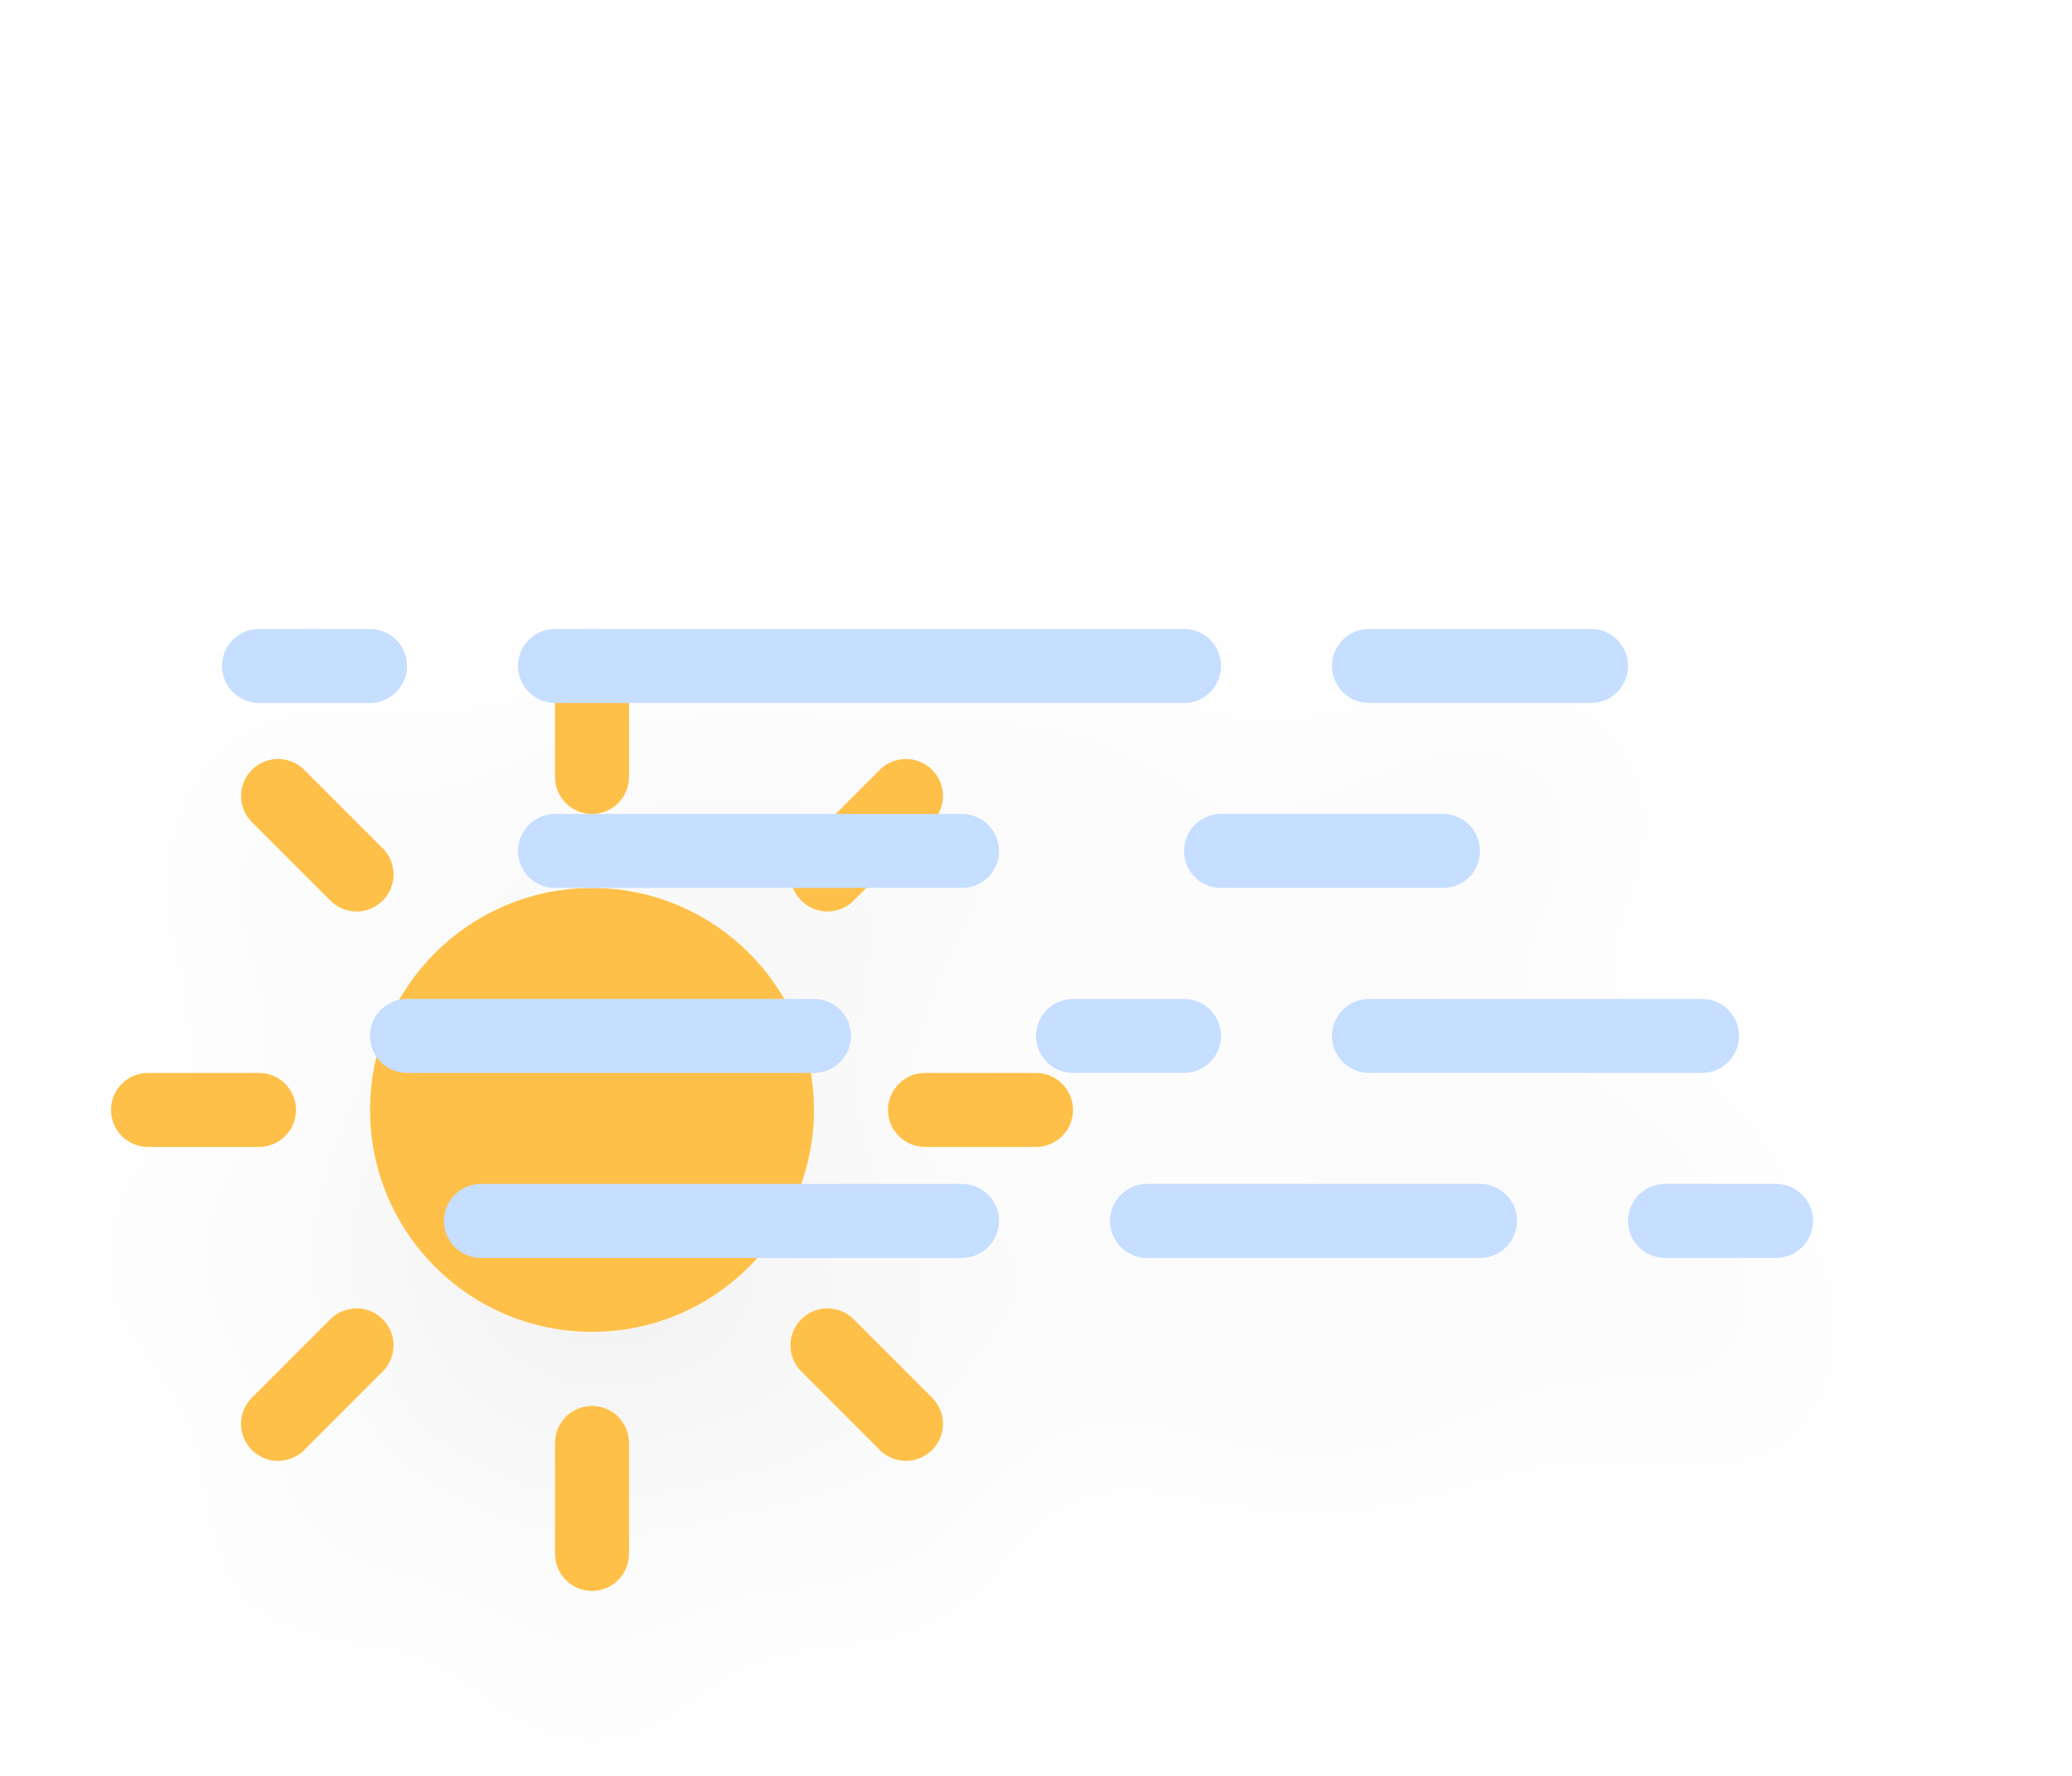
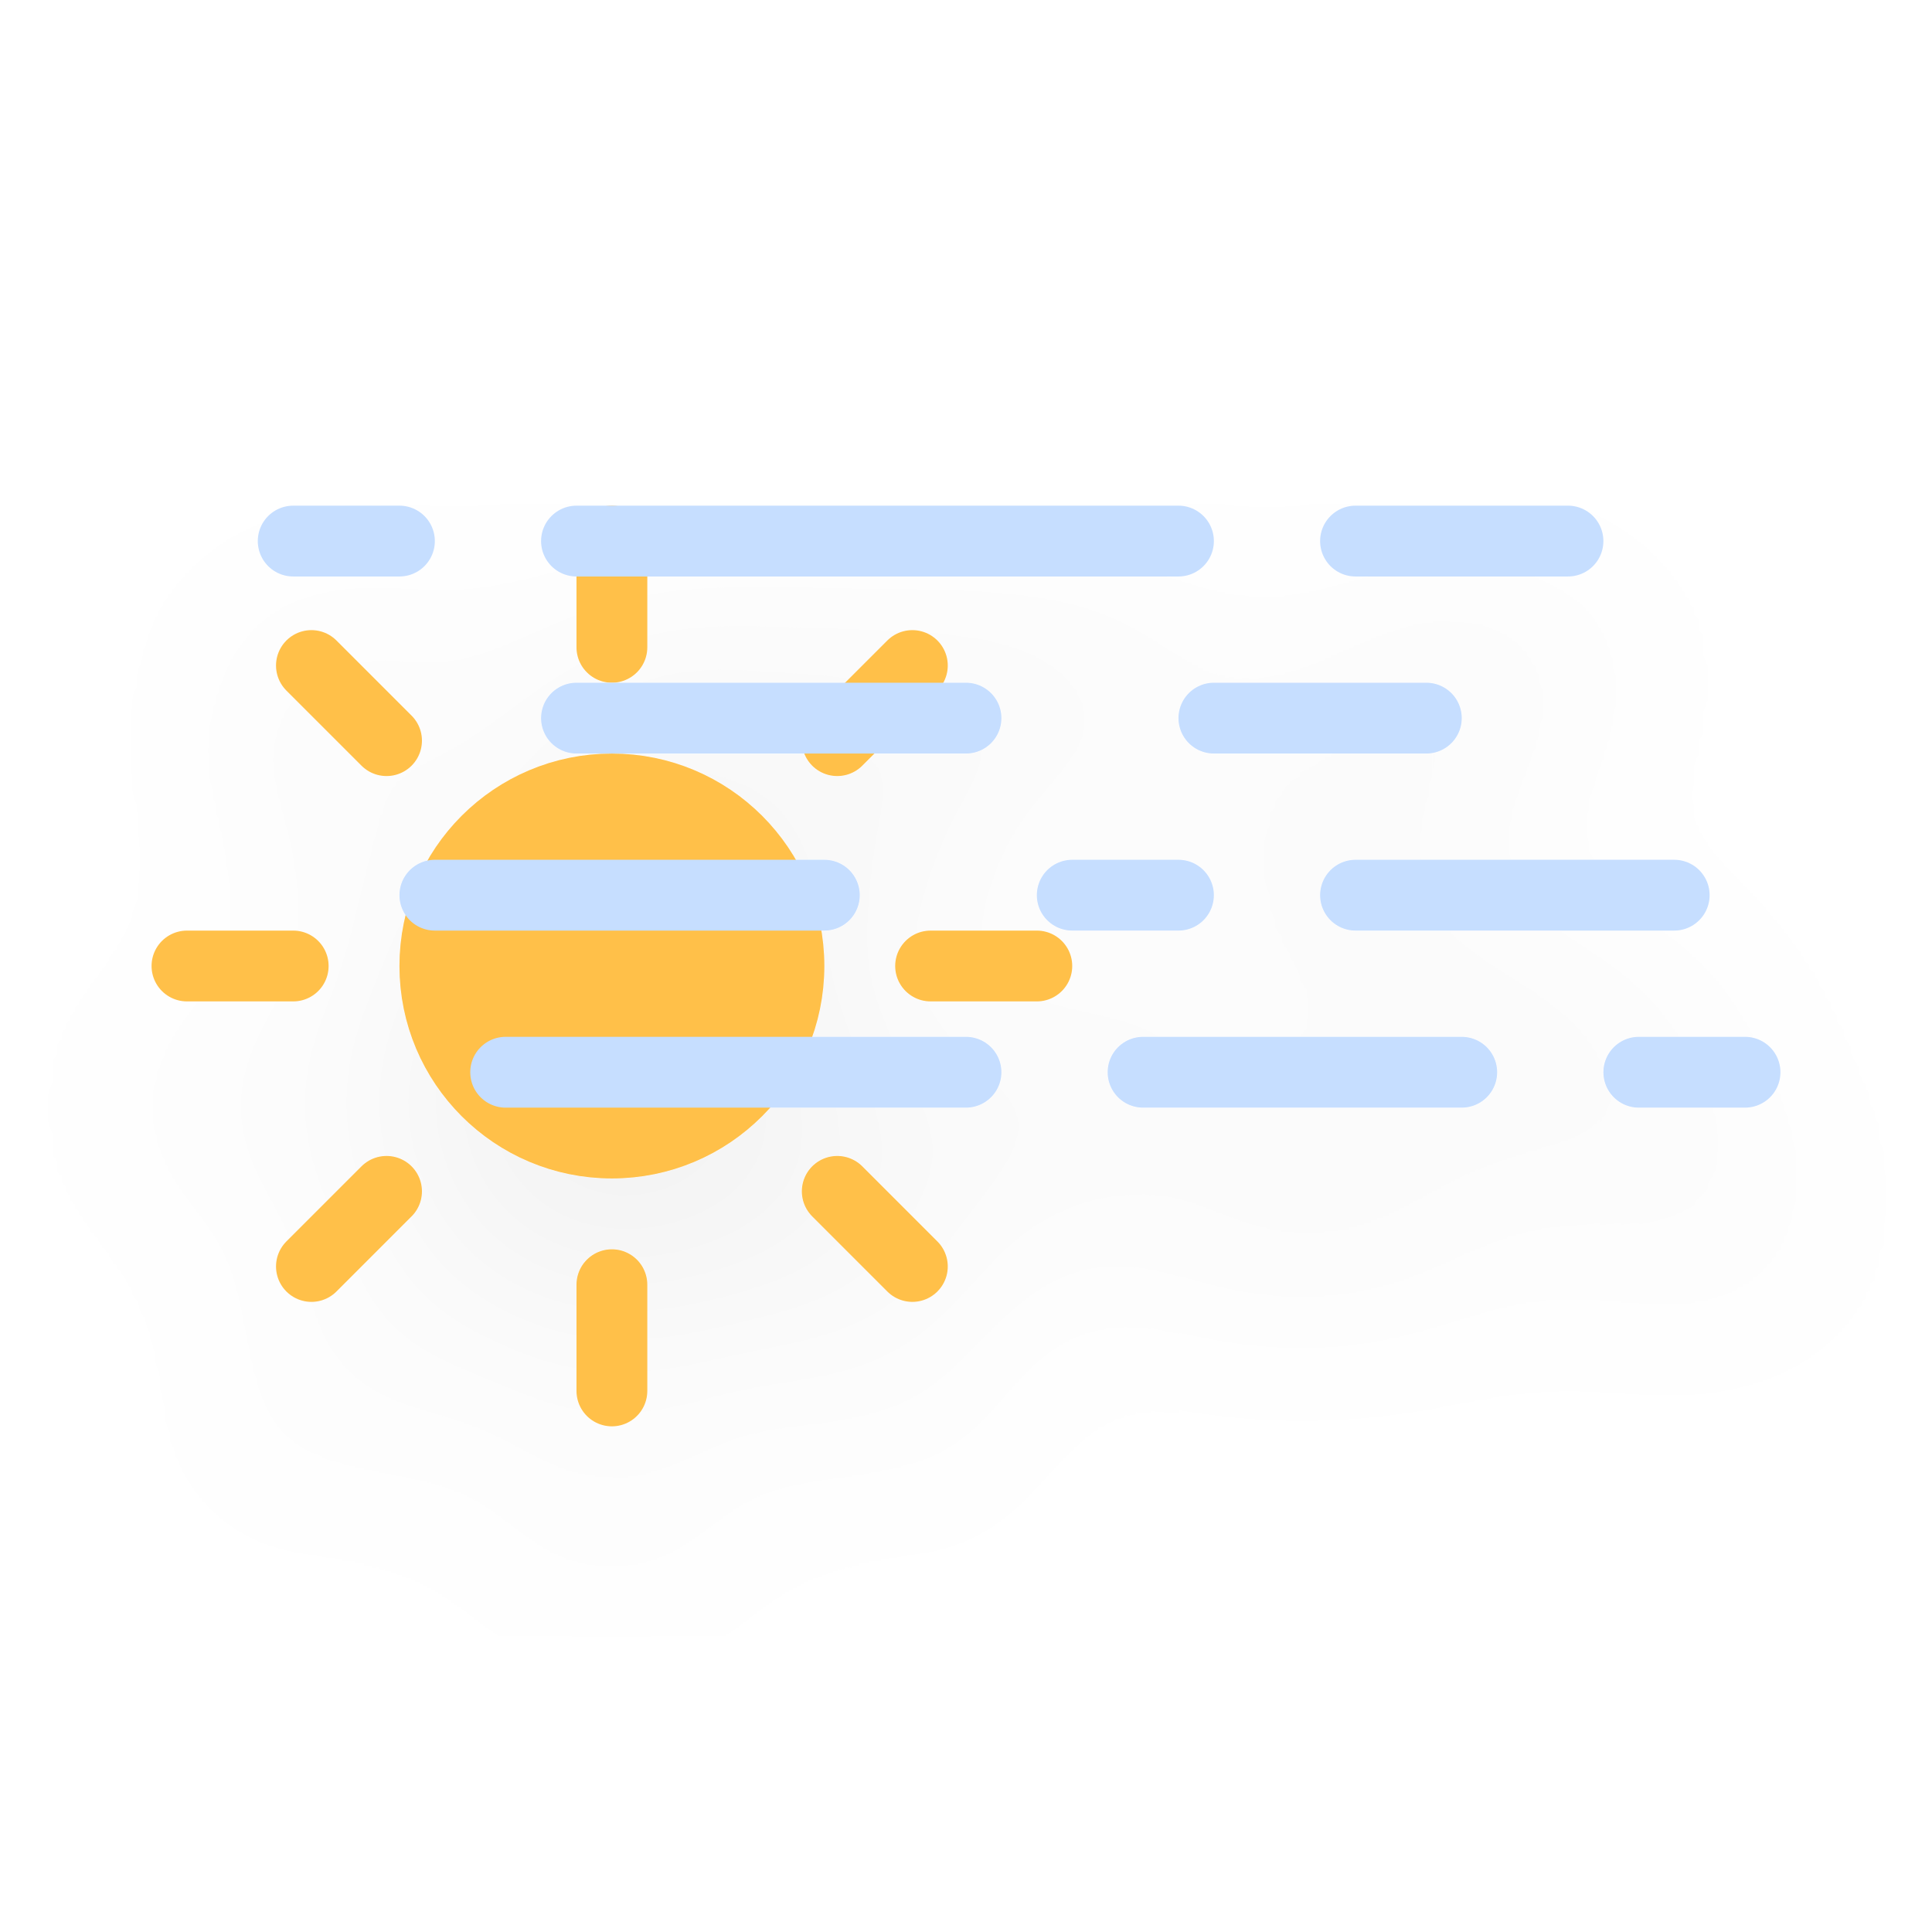
- <svg xmlns="http://www.w3.org/2000/svg" width="56" height="48" version="1.1">
+ <svg xmlns="http://www.w3.org/2000/svg" width="64" height="64" viewBox="-1.28 2.72 54.56 54.56" version="1.1">
  <defs>
    <filter id="blur" x="-.207" y="-.211" width="1.403" height="1.5">
      <feGaussianBlur in="SourceAlpha" stdDeviation="3" />
      <feOffset dx="0" dy="4" result="offsetblur" />
      <feComponentTransfer>
        <feFuncA slope="0.05" type="linear" />
      </feComponentTransfer>
      <feMerge>
        <feMergeNode />
        <feMergeNode in="SourceGraphic" />
      </feMerge>
    </filter>
    <style type="text/css">
      
      /*
** SUN
*/
      @keyframes am-weather-sun {
        0% {
          -webkit-transform: rotate(0deg);
          -moz-transform: rotate(0deg);
          -ms-transform: rotate(0deg);
          transform: rotate(0deg);
        }

        100% {
          -webkit-transform: rotate(360deg);
          -moz-transform: rotate(360deg);
          -ms-transform: rotate(360deg);
          transform: rotate(360deg);
        }
      }

      .am-weather-sun {
        -webkit-animation-name: am-weather-sun;
        -moz-animation-name: am-weather-sun;
        -ms-animation-name: am-weather-sun;
        animation-name: am-weather-sun;
        -webkit-animation-duration: 9s;
        -moz-animation-duration: 9s;
        -ms-animation-duration: 9s;
        animation-duration: 9s;
        -webkit-animation-timing-function: linear;
        -moz-animation-timing-function: linear;
        -ms-animation-timing-function: linear;
        animation-timing-function: linear;
        -webkit-animation-iteration-count: infinite;
        -moz-animation-iteration-count: infinite;
        -ms-animation-iteration-count: infinite;
        animation-iteration-count: infinite;
      }

      /*
** FOG
*/
      @keyframes am-weather-fog-1 {
        0% {
          transform: translate(0px, 0px)
        }

        50% {
          transform: translate(7px, 0px)
        }

        100% {
          transform: translate(0px, 0px)
        }
      }

      .am-weather-fog-1 {
        -webkit-animation-name: am-weather-fog-1;
        -moz-animation-name: am-weather-fog-1;
        -ms-animation-name: am-weather-fog-1;
        animation-name: am-weather-fog-1;
        -webkit-animation-duration: 8s;
        -moz-animation-duration: 8s;
        -ms-animation-duration: 8s;
        animation-duration: 8s;
        -webkit-animation-timing-function: linear;
        -moz-animation-timing-function: linear;
        -ms-animation-timing-function: linear;
        animation-timing-function: linear;
        -webkit-animation-iteration-count: infinite;
        -moz-animation-iteration-count: infinite;
        -ms-animation-iteration-count: infinite;
        animation-iteration-count: infinite;
      }

      @keyframes am-weather-fog-2 {
        0% {
          transform: translate(0px, 0px)
        }

        21.05% {
          transform: translate(-6px, 0px)
        }

        78.95% {
          transform: translate(9px, 0px)
        }

        100% {
          transform: translate(0px, 0px)
        }
      }

      .am-weather-fog-2 {
        -webkit-animation-name: am-weather-fog-2;
        -moz-animation-name: am-weather-fog-2;
        -ms-animation-name: am-weather-fog-2;
        animation-name: am-weather-fog-2;
        -webkit-animation-duration: 20s;
        -moz-animation-duration: 20s;
        -ms-animation-duration: 20s;
        animation-duration: 20s;
        -webkit-animation-timing-function: linear;
        -moz-animation-timing-function: linear;
        -ms-animation-timing-function: linear;
        animation-timing-function: linear;
        -webkit-animation-iteration-count: infinite;
        -moz-animation-iteration-count: infinite;
        -ms-animation-iteration-count: infinite;
        animation-iteration-count: infinite;
      }

      @keyframes am-weather-fog-3 {
        0% {
          transform: translate(0px, 0px)
        }

        25% {
          transform: translate(4px, 0px)
        }

        75% {
          transform: translate(-4px, 0px)
        }

        100% {
          transform: translate(0px, 0px)
        }
      }

      .am-weather-fog-3 {
        -webkit-animation-name: am-weather-fog-3;
        -moz-animation-name: am-weather-fog-3;
        -ms-animation-name: am-weather-fog-3;
        animation-name: am-weather-fog-3;
        -webkit-animation-duration: 6s;
        -moz-animation-duration: 6s;
        -ms-animation-duration: 6s;
        animation-duration: 6s;
        -webkit-animation-timing-function: linear;
        -moz-animation-timing-function: linear;
        -ms-animation-timing-function: linear;
        animation-timing-function: linear;
        -webkit-animation-iteration-count: infinite;
        -moz-animation-iteration-count: infinite;
        -ms-animation-iteration-count: infinite;
        animation-iteration-count: infinite;
      }

      @keyframes am-weather-fog-4 {
        0% {
          transform: translate(0px, 0px)
        }

        50% {
          transform: translate(-4px, 0px)
        }

        100% {
          transform: translate(0px, 0px)
        }
      }

      .am-weather-fog-4 {
        -webkit-animation-name: am-weather-fog-4;
        -moz-animation-name: am-weather-fog-4;
        -ms-animation-name: am-weather-fog-4;
        animation-name: am-weather-fog-4;
        -webkit-animation-duration: 6s;
        -moz-animation-duration: 6s;
        -ms-animation-duration: 6s;
        animation-duration: 6s;
        -webkit-animation-timing-function: linear;
        -moz-animation-timing-function: linear;
        -ms-animation-timing-function: linear;
        animation-timing-function: linear;
        -webkit-animation-iteration-count: infinite;
        -moz-animation-iteration-count: infinite;
        -ms-animation-iteration-count: infinite;
        animation-iteration-count: infinite;
      }
      
    </style>
  </defs>
  <g transform="translate(16,-2)" filter="url(#blur)">
    <g transform="translate(0,16)">
      <g class="am-weather-sun" transform="translate(0,16)">
        <line transform="translate(0,9)" y2="3" fill="none" stroke="#ffc04a" stroke-linecap="round" stroke-width="2" />
        <g transform="rotate(45)">
          <line transform="translate(0,9)" y2="3" fill="none" stroke="#ffc04a" stroke-linecap="round" stroke-width="2" />
        </g>
        <g transform="rotate(90)">
          <line transform="translate(0,9)" y2="3" fill="none" stroke="#ffc04a" stroke-linecap="round" stroke-width="2" />
        </g>
        <g transform="rotate(135)">
          <line transform="translate(0,9)" y2="3" fill="none" stroke="#ffc04a" stroke-linecap="round" stroke-width="2" />
        </g>
        <g transform="scale(-1)">
          <line transform="translate(0,9)" y2="3" fill="none" stroke="#ffc04a" stroke-linecap="round" stroke-width="2" />F
        </g>
        <g transform="rotate(225)">
          <line transform="translate(0,9)" y2="3" fill="none" stroke="#ffc04a" stroke-linecap="round" stroke-width="2" />
        </g>
        <g transform="rotate(-90)">
          <line transform="translate(0,9)" y2="3" fill="none" stroke="#ffc04a" stroke-linecap="round" stroke-width="2" />
        </g>
        <g transform="rotate(-45)">
          <line transform="translate(0,9)" y2="3" fill="none" stroke="#ffc04a" stroke-linecap="round" stroke-width="2" />
        </g>
        <circle r="5" fill="#ffc04a" stroke="#ffc04a" stroke-width="2" />
      </g>
    </g>
    <g class="am-weather-fog" transform="translate(-10,20)" fill="none" stroke="#c6deff" stroke-linecap="round" stroke-width="2">
      <line class="am-weather-fog-1" y1="0" y2="0" x1="1" x2="37" stroke-dasharray="3, 5, 17, 5, 7" />
      <line class="am-weather-fog-2" y1="5" y2="5" x1="9" x2="33" stroke-dasharray="11, 7, 15" />
      <line class="am-weather-fog-3" y1="10" y2="10" x1="5" x2="40" stroke-dasharray="11, 7, 3, 5, 9" />
      <line class="am-weather-fog-4" y1="15" y2="15" x1="7" x2="42" stroke-dasharray="13, 5, 9, 5, 3" />
    </g>
  </g>
</svg>
